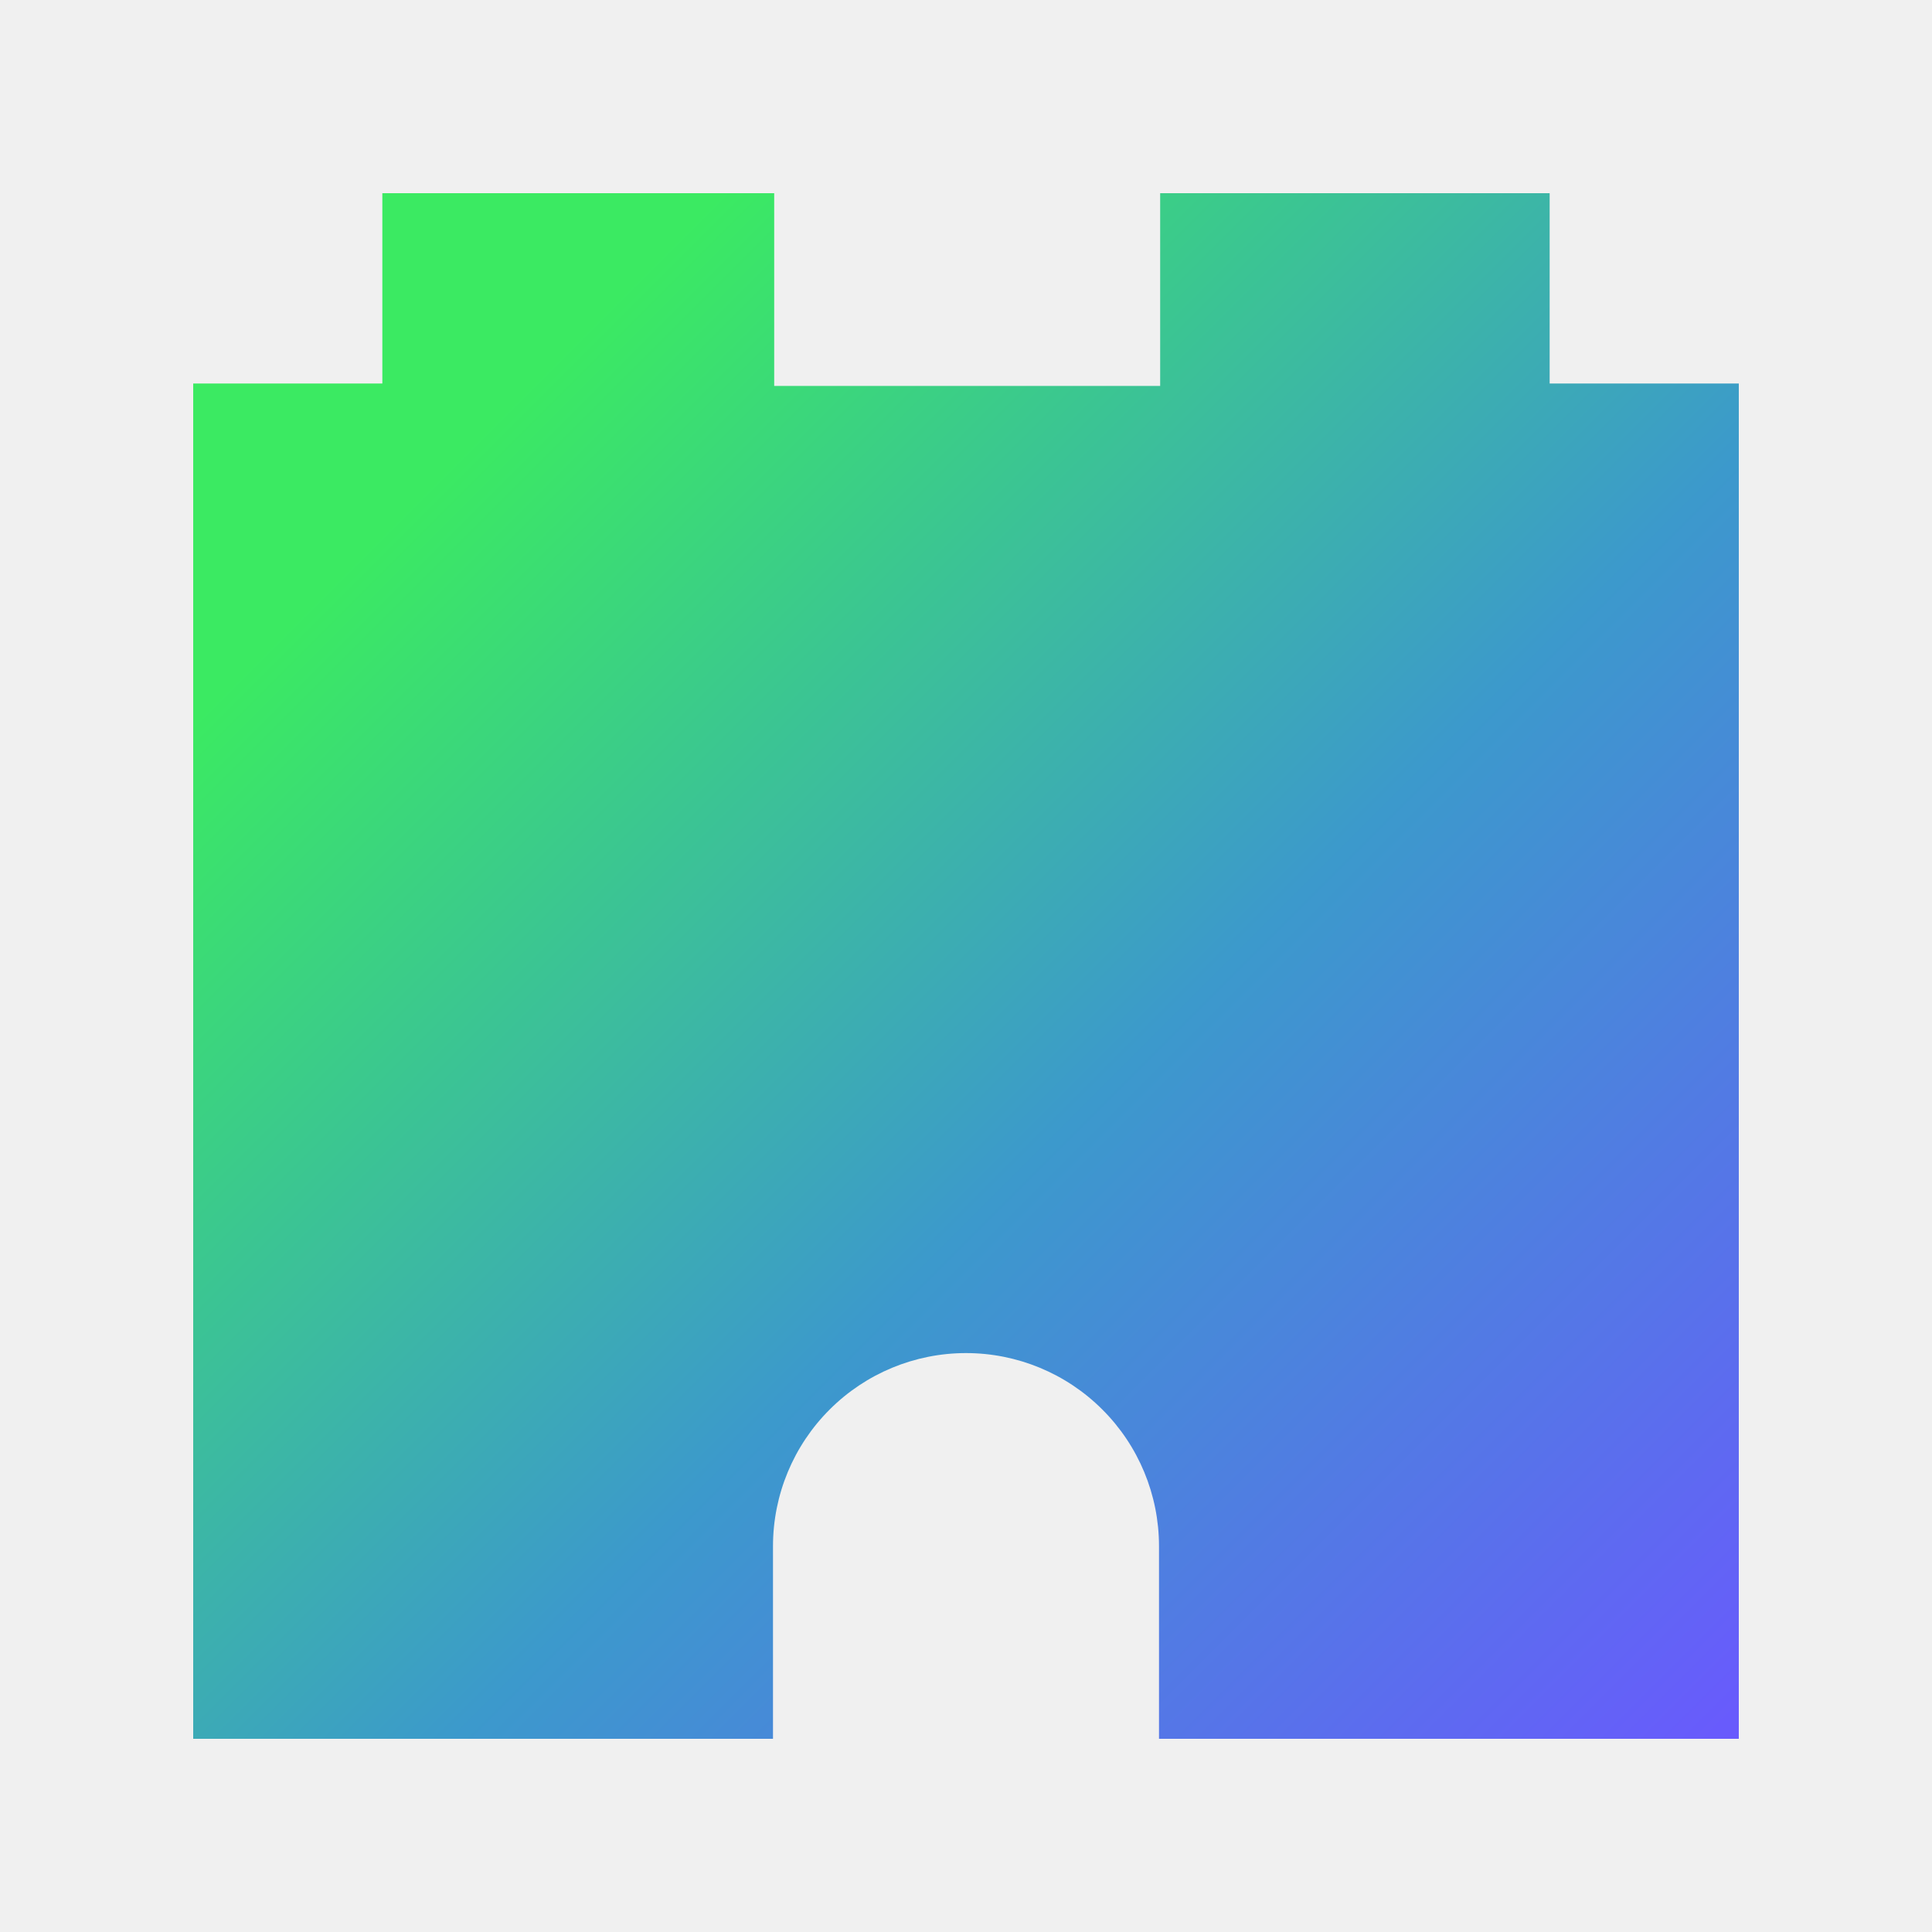
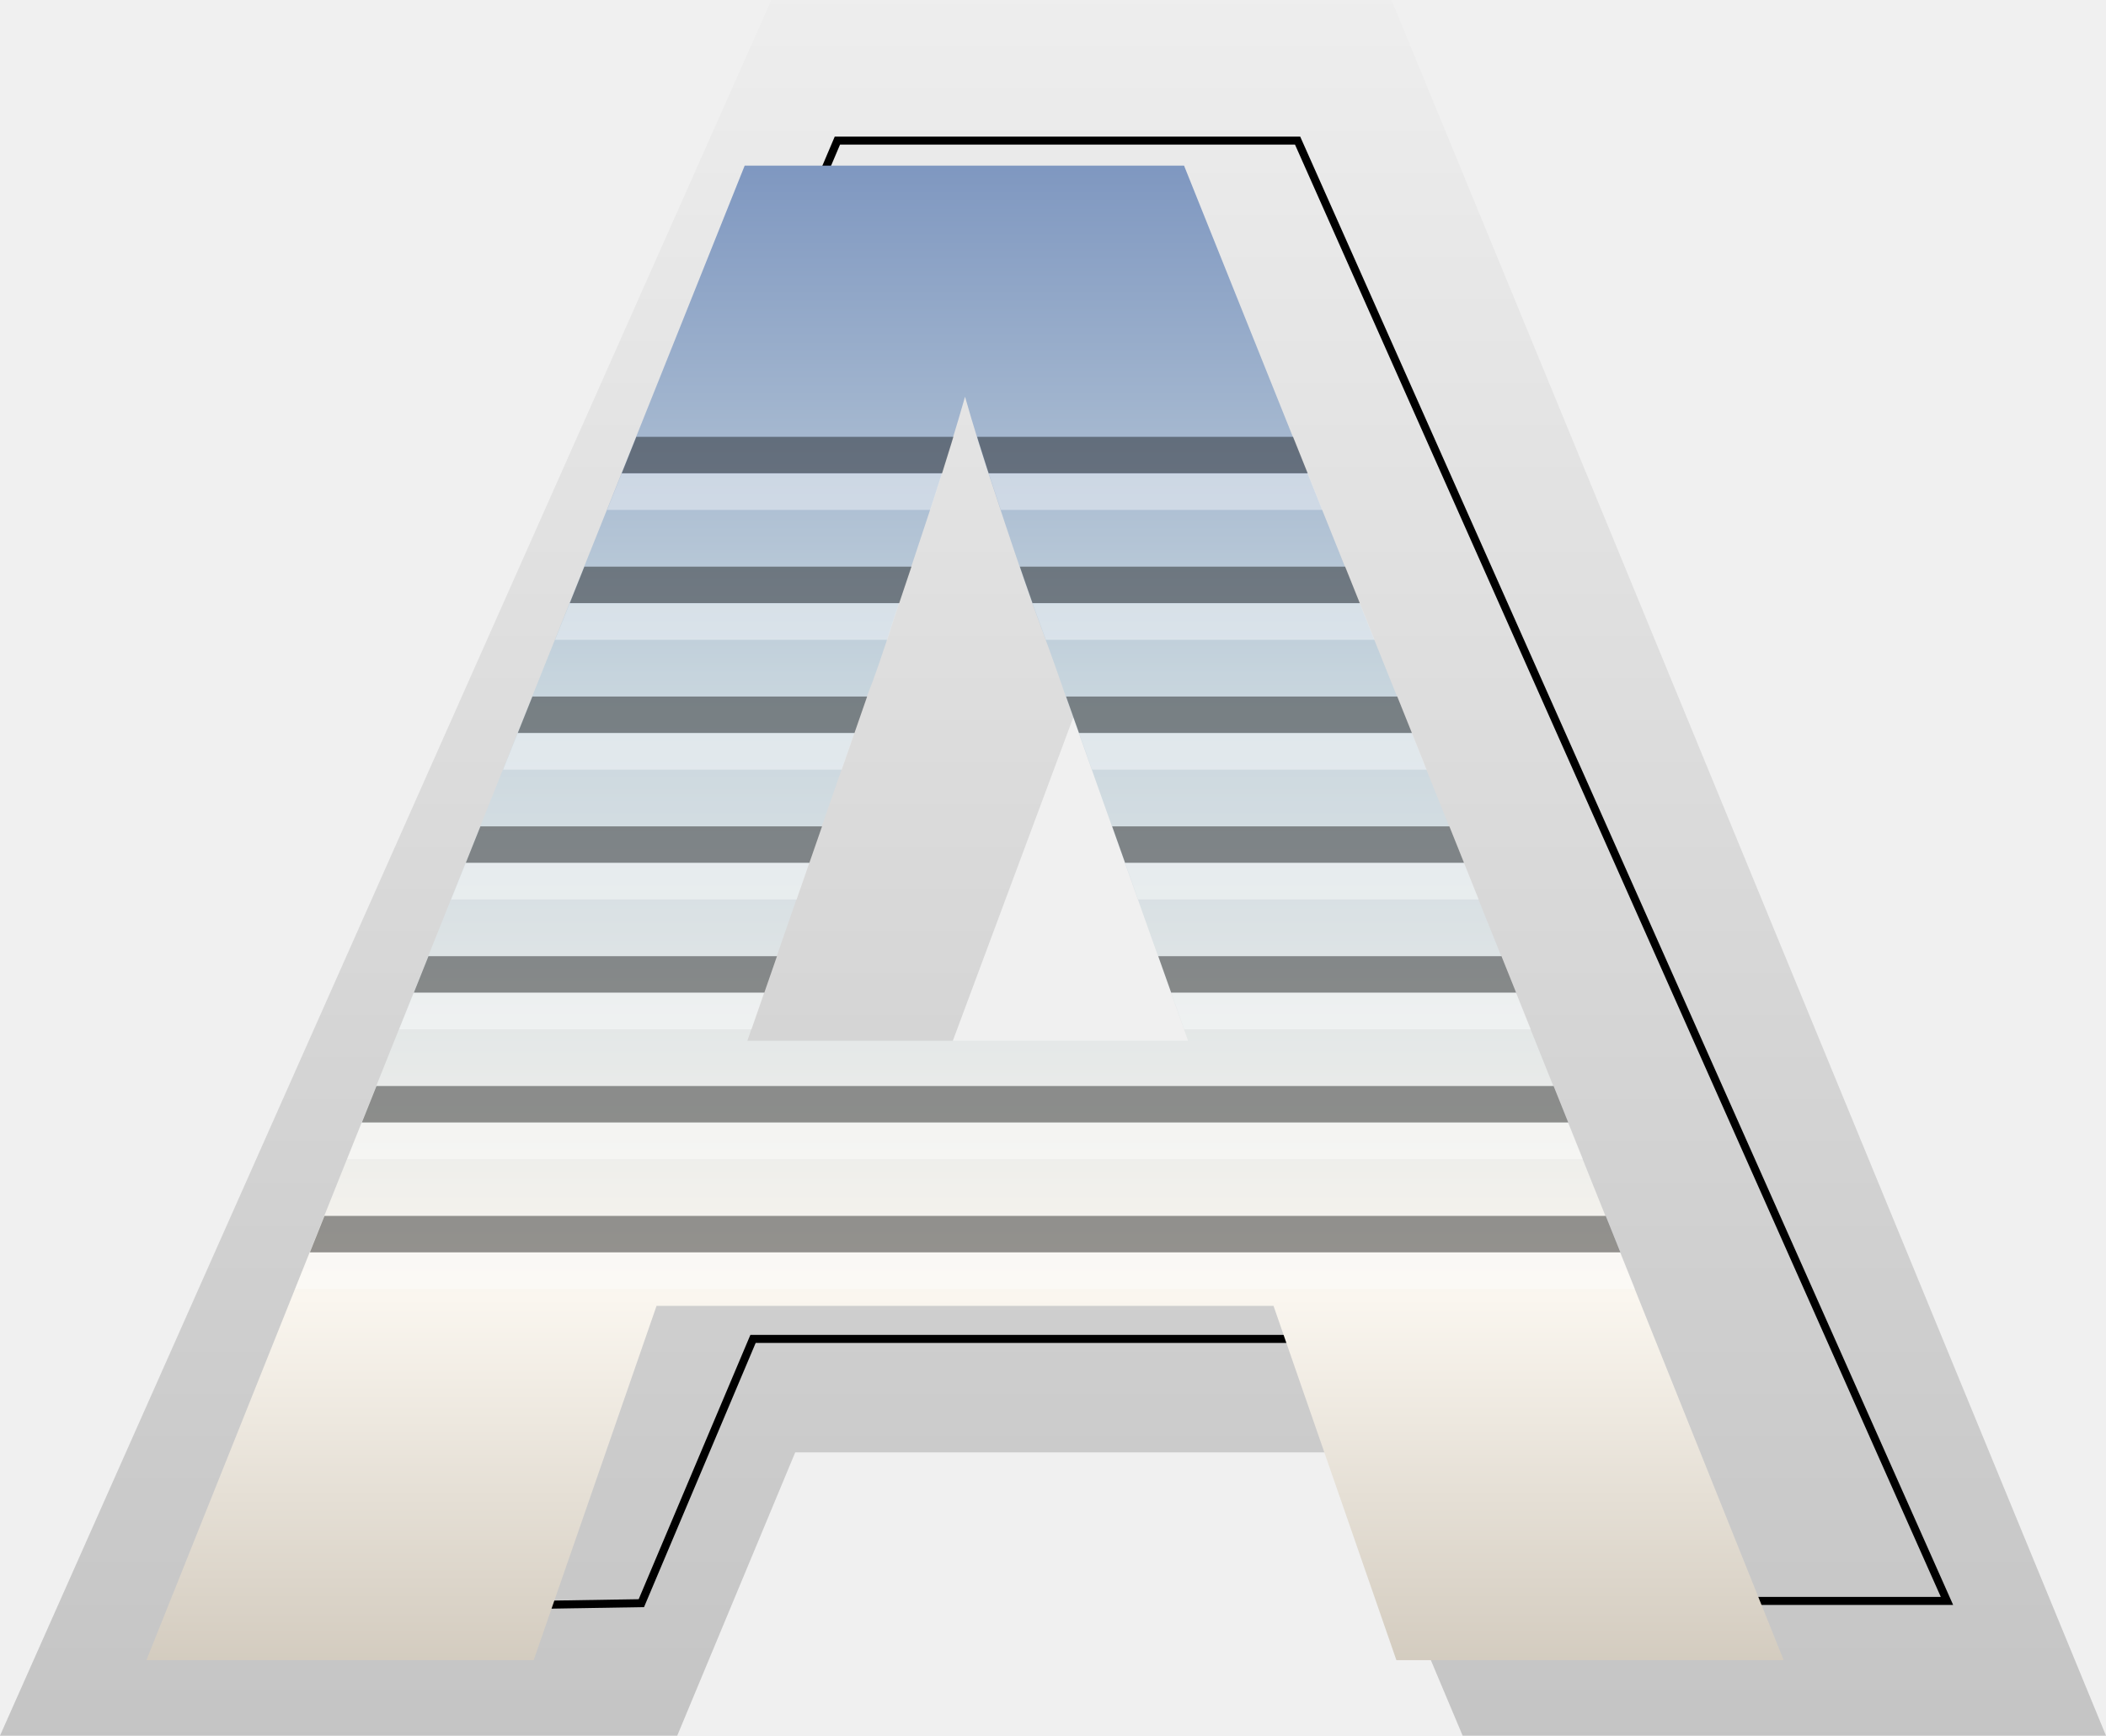
- <svg xmlns="http://www.w3.org/2000/svg" width="40" height="40" viewBox="0 0 40 40" fill="none">
-   <path d="M32.084 7.94V4H24.02V7.99H16.029V4H7.916V7.94H4V36H16.004V32.005C16.006 30.946 16.427 29.931 17.177 29.183C17.926 28.434 18.941 28.014 20 28.014C21.059 28.014 22.074 28.434 22.823 29.183C23.573 29.931 23.994 30.946 23.996 32.005V36H36V7.94H32.084Z" fill="url(#paint0_linear)" />
-   <defs>
-     <linearGradient id="paint0_linear" x1="2.942" y1="4.9" x2="37.777" y2="39.734" gradientUnits="userSpaceOnUse">
-       <stop offset="0.159" stop-color="#3BEA62" />
-       <stop offset="0.54" stop-color="#3C99CC" />
-       <stop offset="0.937" stop-color="#6B57FF" />
+ <svg xmlns="http://www.w3.org/2000/svg" xmlns:xlink="http://www.w3.org/1999/xlink" width="9.525mm" height="7.851mm" viewBox="0 0 9.525 7.851" version="1.1" id="svg1" xml:space="preserve">
+   <defs id="defs1">
+     <linearGradient id="linearGradient38">
+       <stop style="stop-color:#f2f2f2;stop-opacity:1;" offset="0" id="stop38" />
+       <stop style="stop-color:#c0c0c0;stop-opacity:1;" offset="1" id="stop39" />
    </linearGradient>
+     <linearGradient id="linearGradient1">
+       <stop style="stop-color:#6f8aba;stop-opacity:1;" offset="0" id="stop1" />
+       <stop style="stop-color:#c6d4dd;stop-opacity:1;" offset="0.379" id="stop4" />
+       <stop style="stop-color:#faf6ef;stop-opacity:1;" offset="0.758" id="stop3" />
+       <stop style="stop-color:#d0c8bb;stop-opacity:1;" offset="1" id="stop2" />
+     </linearGradient>
+     <linearGradient xlink:href="#linearGradient1" id="linearGradient2" x1="69.389" y1="137.689" x2="69.389" y2="159.566" gradientUnits="userSpaceOnUse" />
+     <clipPath clipPathUnits="userSpaceOnUse" id="clipPath25">
+       <text xml:space="preserve" style="font-weight:bold;font-size:27.763px;line-height:1.25;font-family:'Times New Roman';-inkscape-font-specification:'Times New Roman,  Bold';fill:url(#linearGradient26);stroke-width:0.265" x="58.561" y="159.094" id="text26" transform="scale(1.066904,0.9372919)">
+         <tspan id="tspan26" style="font-style:normal;font-variant:normal;font-weight:bold;font-stretch:normal;font-family:Futura;-inkscape-font-specification:'Futura Bold';fill:url(#linearGradient26);stroke-width:0.265" x="58.561" y="159.094">A</tspan>
+       </text>
+     </clipPath>
+     <linearGradient xlink:href="#linearGradient1" id="linearGradient26" gradientUnits="userSpaceOnUse" x1="69.389" y1="137.689" x2="69.389" y2="159.566" />
+     <linearGradient xlink:href="#linearGradient38" id="linearGradient39" x1="73.795" y1="126.081" x2="73.795" y2="152.37" gradientUnits="userSpaceOnUse" />
  </defs>
+   <g id="layer1" transform="translate(-9.525,-128.3915)">
+     <g id="g39" transform="matrix(0.3623176,0,0,0.3623176,6.073925,81.87297)">
+       <path d="m 26.294,146.523 1.489,3.537 h 8.031 L 26.894,128.391 H 19.154 L 9.525,150.06 h 8.454 l 1.473,-3.537 z m -1.62,-5.05 -3.256,-0.085 1.626,-4.366 0.009,0.028 z" id="text38" style="font-weight:bold;font-size:30.661px;line-height:1.25;font-family:Futura;-inkscape-font-specification:'Futura Bold';fill:url(#linearGradient39);stroke-width:0.265" aria-label="A" />
+       <path style="fill:none;stroke:#000000;stroke-width:0.1;stroke-linecap:butt;stroke-linejoin:miter;stroke-dasharray:none;stroke-opacity:1" d="m 12.185,148.492 7.793,-18.345 h 5.745 l 8.106,18.231 h -5.347 l -1.394,-3.271 h -8.163 l -1.394,3.299 z" id="path1" />
+       <text xml:space="preserve" style="font-weight:bold;font-size:27.763px;line-height:1.25;font-family:'Times New Roman';-inkscape-font-specification:'Times New Roman,  Bold';fill:url(#linearGradient2);stroke-width:0.265" x="10.642" y="159.094" id="text1" transform="scale(1.066904,0.9372919)">
+         <tspan id="tspan1" style="font-style:normal;font-variant:normal;font-weight:bold;font-stretch:normal;font-family:Futura;-inkscape-font-specification:'Futura Bold';fill:url(#linearGradient2);stroke-width:0.265" x="10.642" y="159.094">A</tspan>
+       </text>
+       <g id="g11" clip-path="url(#clipPath25)" transform="translate(-51.12515)">
+         <rect style="opacity:1;fill:#000000;fill-opacity:0.404;stroke:none;stroke-width:0.1;stroke-dasharray:none;stroke-dashoffset:3.118" id="rect4" width="21.246" height="0.455" x="63.48" y="133.845" />
+         <rect style="fill:#000000;fill-opacity:0.404;stroke:none;stroke-width:0.1;stroke-dasharray:none;stroke-dashoffset:3.118" id="rect4-1" width="21.246" height="0.455" x="63.48" y="135.466" />
+         <rect style="fill:#000000;fill-opacity:0.404;stroke:none;stroke-width:0.1;stroke-dasharray:none;stroke-dashoffset:3.118" id="rect4-2" width="21.246" height="0.455" x="63.48" y="137.087" />
+         <rect style="fill:#000000;fill-opacity:0.404;stroke:none;stroke-width:0.1;stroke-dasharray:none;stroke-dashoffset:3.118" id="rect4-4" width="21.246" height="0.455" x="63.48" y="138.708" />
+         <rect style="fill:#000000;fill-opacity:0.404;stroke:none;stroke-width:0.1;stroke-dasharray:none;stroke-dashoffset:3.118" id="rect4-13" width="21.246" height="0.455" x="63.48" y="140.329" />
+         <rect style="fill:#000000;fill-opacity:0.404;stroke:none;stroke-width:0.1;stroke-dasharray:none;stroke-dashoffset:3.118" id="rect4-9" width="21.246" height="0.455" x="63.48" y="141.95" />
+         <rect style="fill:#000000;fill-opacity:0.404;stroke:none;stroke-width:0.1;stroke-dasharray:none;stroke-dashoffset:3.118" id="rect4-6" width="21.246" height="0.455" x="63.48" y="143.571" />
+         <rect style="opacity:1;fill:#ffffff;fill-opacity:0.404;stroke:none;stroke-width:0.1;stroke-dasharray:none;stroke-dashoffset:3.118" id="rect5" width="21.246" height="0.455" x="63.484" y="134.303" />
+         <rect style="fill:#ffffff;fill-opacity:0.404;stroke:none;stroke-width:0.1;stroke-dasharray:none;stroke-dashoffset:3.118" id="rect6" width="21.246" height="0.455" x="63.484" y="135.924" />
+         <rect style="fill:#ffffff;fill-opacity:0.404;stroke:none;stroke-width:0.1;stroke-dasharray:none;stroke-dashoffset:3.118" id="rect7" width="21.246" height="0.455" x="63.484" y="137.545" />
+         <rect style="fill:#ffffff;fill-opacity:0.404;stroke:none;stroke-width:0.1;stroke-dasharray:none;stroke-dashoffset:3.118" id="rect8" width="21.246" height="0.455" x="63.484" y="139.166" />
+         <rect style="fill:#ffffff;fill-opacity:0.404;stroke:none;stroke-width:0.1;stroke-dasharray:none;stroke-dashoffset:3.118" id="rect9" width="21.246" height="0.455" x="63.484" y="140.787" />
+         <rect style="fill:#ffffff;fill-opacity:0.404;stroke:none;stroke-width:0.1;stroke-dasharray:none;stroke-dashoffset:3.118" id="rect10" width="21.246" height="0.455" x="63.484" y="142.408" />
+         <rect style="fill:#ffffff;fill-opacity:0.404;stroke:none;stroke-width:0.1;stroke-dasharray:none;stroke-dashoffset:3.118" id="rect11" width="21.246" height="0.455" x="63.484" y="144.029" />
+       </g>
+     </g>
+   </g>
</svg>
